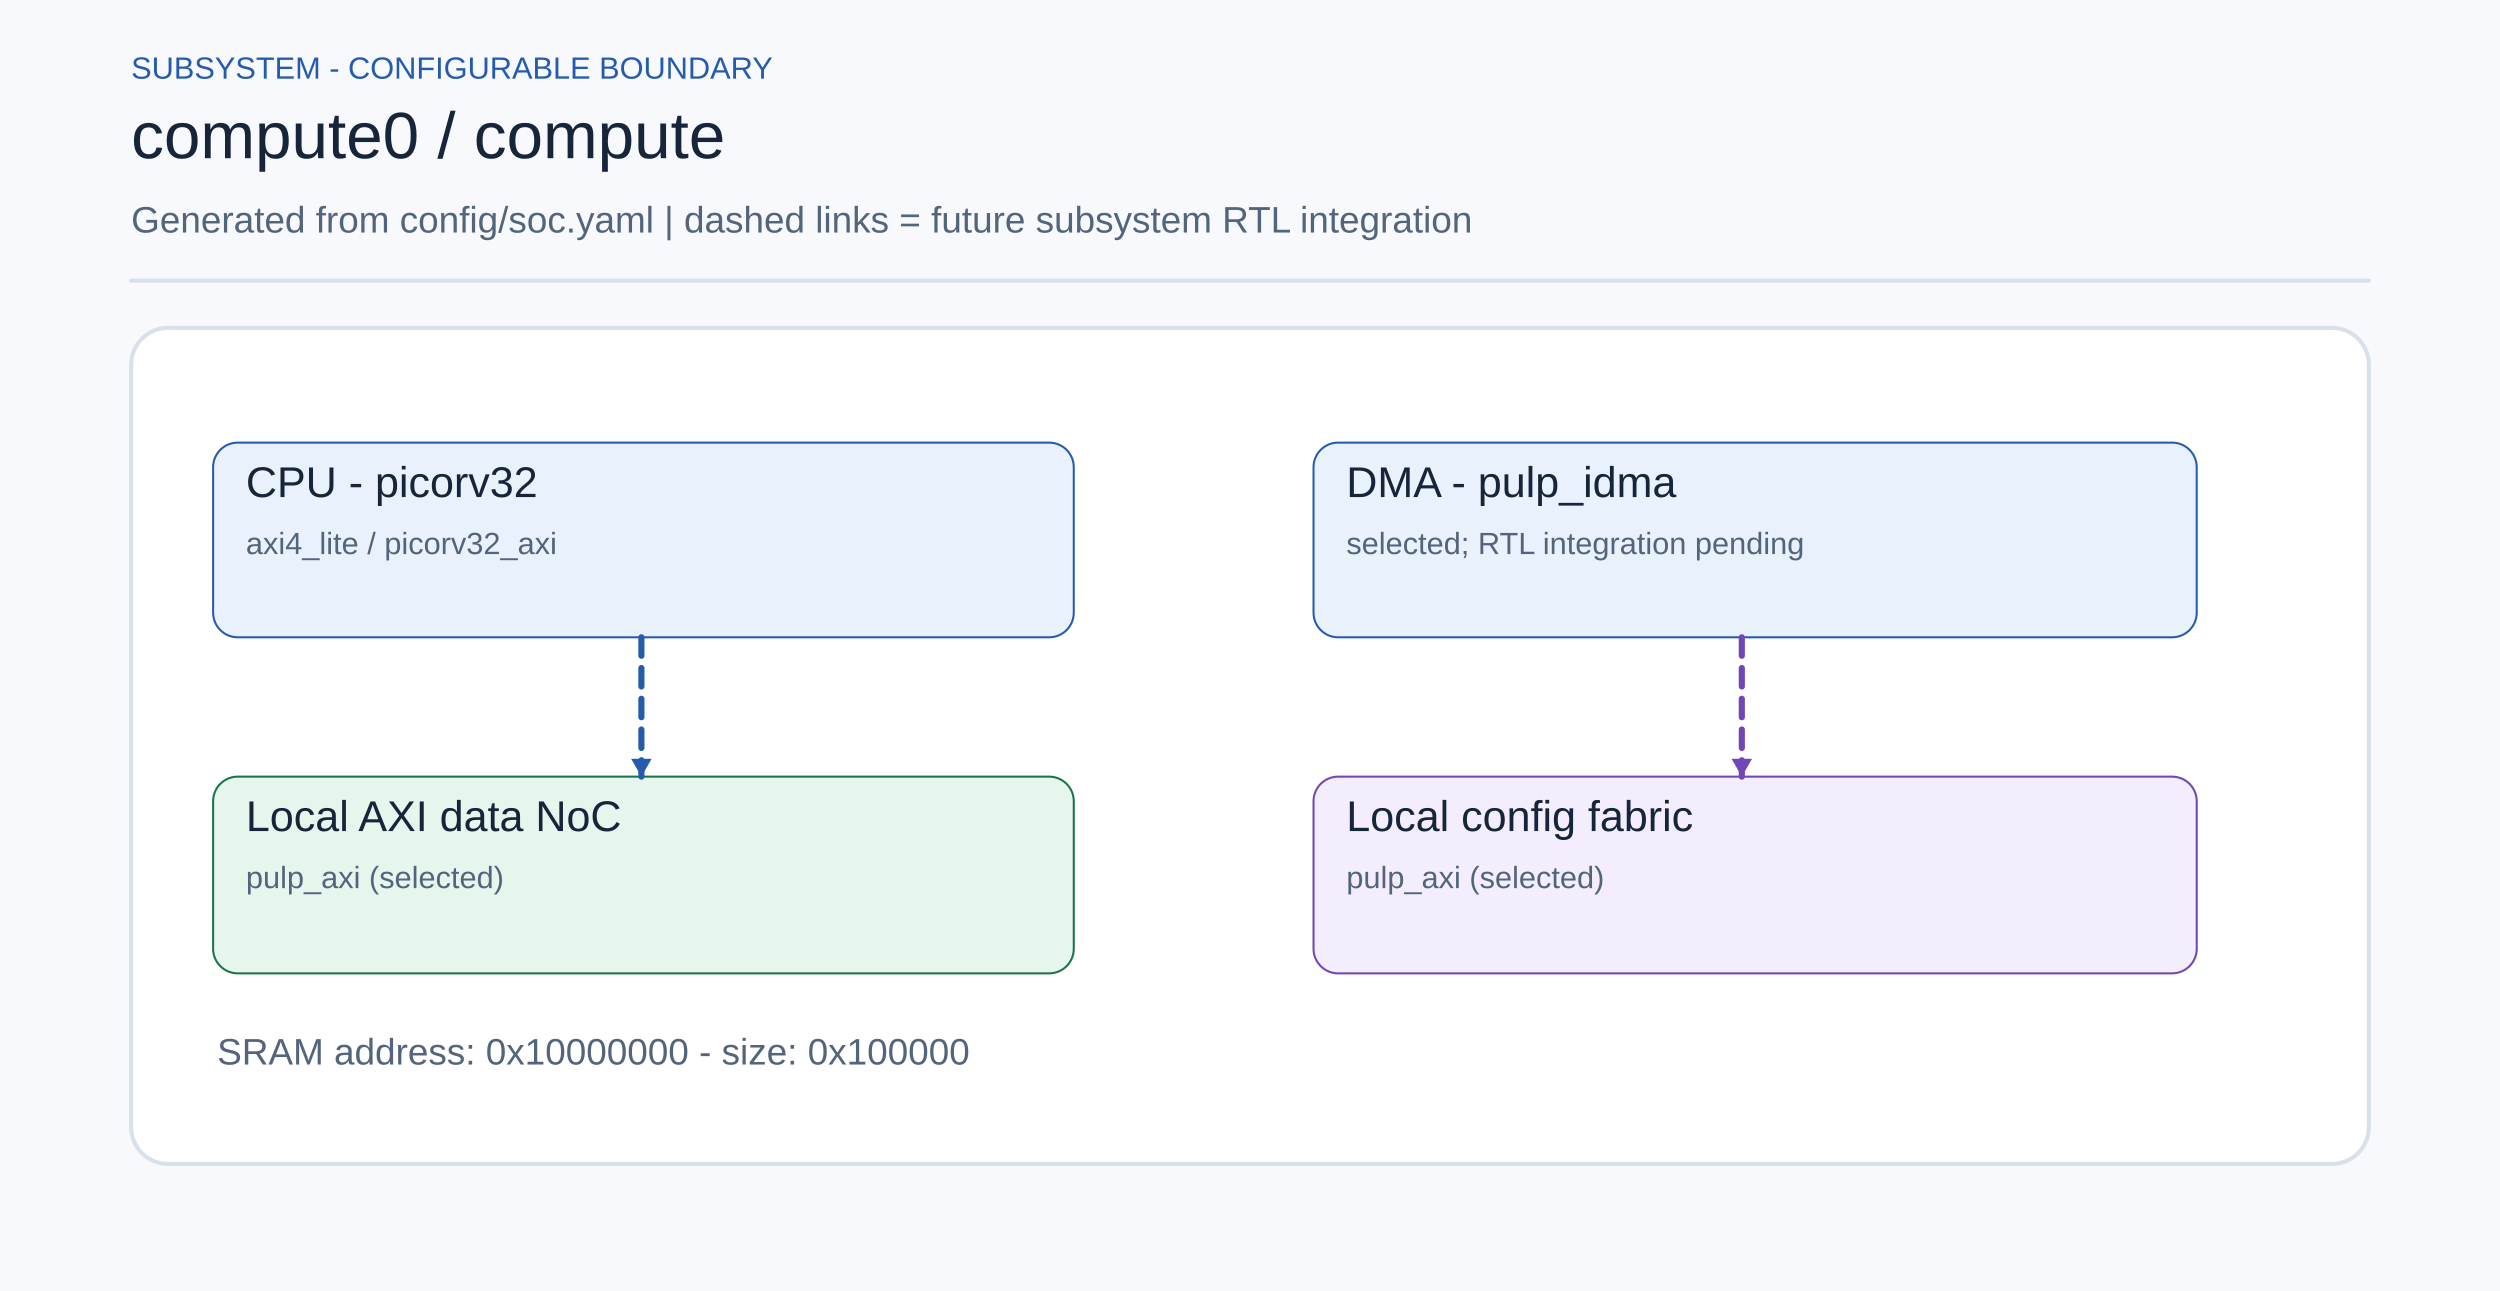
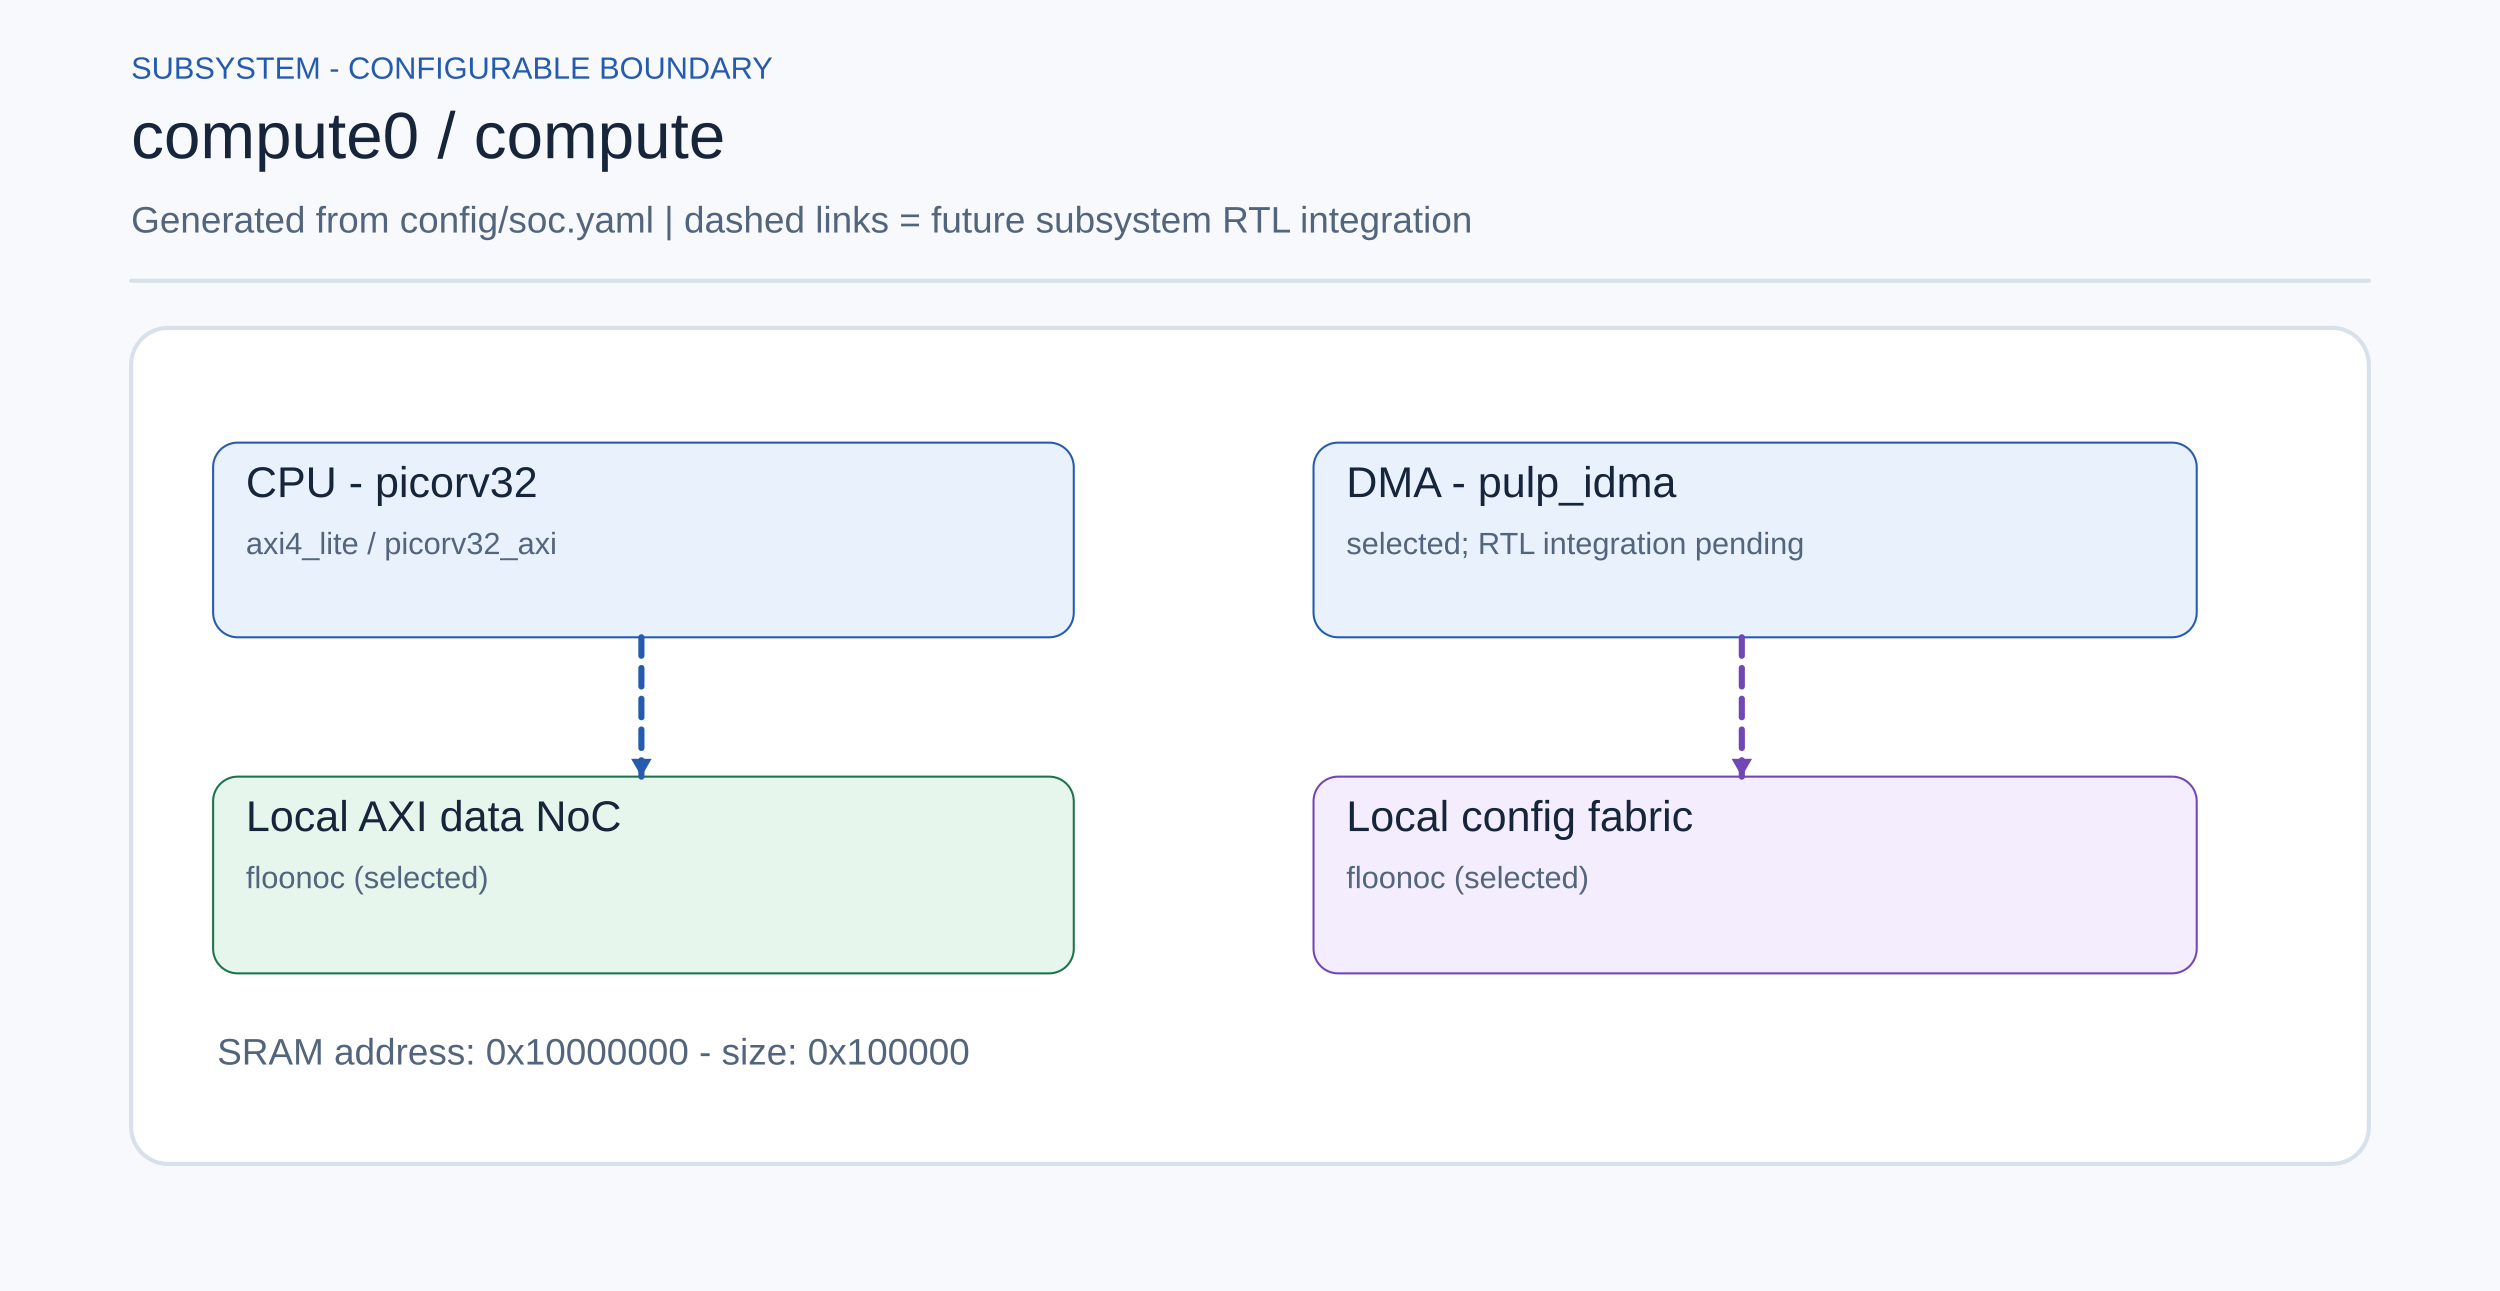
<svg xmlns="http://www.w3.org/2000/svg" width="1220" height="630" viewBox="0 0 1220 630" role="img" aria-label="Generated two-dimensional SoC diagram">
  <rect width="1220" height="630" fill="#F7F9FC" />
  <text x="64.0" y="28.0" font-size="15" font-family="Arial, Helvetica, sans-serif" fill="#255BAE" text-anchor="start" dominant-baseline="hanging">SUBSYSTEM  -  CONFIGURABLE BOUNDARY</text>
  <text x="64.0" y="55.0" font-size="32" font-family="Arial, Helvetica, sans-serif" fill="#17253B" text-anchor="start" dominant-baseline="hanging">compute0  /  compute</text>
  <text x="64.0" y="101.0" font-size="18" font-family="Arial, Helvetica, sans-serif" fill="#53657C" text-anchor="start" dominant-baseline="hanging">Generated from config/soc.yaml  |  dashed links = future subsystem RTL integration</text>
  <polyline points="64.0,137.0 1156.0,137.0" fill="none" stroke="#D8E1EB" stroke-width="2" stroke-linecap="round" stroke-linejoin="round" />
  <rect x="64.0" y="160.0" width="1092.0" height="408.0" rx="18.0" fill="#FFFFFF" stroke="#D8E1EB" stroke-width="2" />
  <rect x="104.0" y="216.0" width="420.0" height="95.0" rx="12.0" fill="#E9F1FD" stroke="#255BAE" stroke-width="1" />
  <text x="120.0" y="228.0" font-size="21" font-family="Arial, Helvetica, sans-serif" fill="#17253B" text-anchor="start" dominant-baseline="hanging">CPU  -  picorv32</text>
  <text x="120.0" y="260.0" font-size="15" font-family="Arial, Helvetica, sans-serif" fill="#53657C" text-anchor="start" dominant-baseline="hanging">axi4_lite / picorv32_axi</text>
  <rect x="641.0" y="216.0" width="431.0" height="95.0" rx="12.0" fill="#E9F1FD" stroke="#255BAE" stroke-width="1" />
  <text x="657.0" y="228.0" font-size="21" font-family="Arial, Helvetica, sans-serif" fill="#17253B" text-anchor="start" dominant-baseline="hanging">DMA  -  pulp_idma</text>
  <text x="657.0" y="260.0" font-size="15" font-family="Arial, Helvetica, sans-serif" fill="#53657C" text-anchor="start" dominant-baseline="hanging">selected; RTL integration pending</text>
  <rect x="104.0" y="379.0" width="420.0" height="96.0" rx="12.0" fill="#E6F6EC" stroke="#19734B" stroke-width="1" />
  <text x="120.0" y="391.0" font-size="21" font-family="Arial, Helvetica, sans-serif" fill="#17253B" text-anchor="start" dominant-baseline="hanging">Local AXI data NoC</text>
-   <text x="120.0" y="423.0" font-size="15" font-family="Arial, Helvetica, sans-serif" fill="#53657C" text-anchor="start" dominant-baseline="hanging">pulp_axi (selected)</text>
+   <text x="120.0" y="423.0" font-size="15" font-family="Arial, Helvetica, sans-serif" fill="#53657C" text-anchor="start" dominant-baseline="hanging">floonoc (selected)</text>
  <rect x="641.0" y="379.0" width="431.0" height="96.0" rx="12.0" fill="#F3EDFD" stroke="#7047B5" stroke-width="1" />
  <text x="657.0" y="391.0" font-size="21" font-family="Arial, Helvetica, sans-serif" fill="#17253B" text-anchor="start" dominant-baseline="hanging">Local config fabric</text>
-   <text x="657.0" y="423.0" font-size="15" font-family="Arial, Helvetica, sans-serif" fill="#53657C" text-anchor="start" dominant-baseline="hanging">pulp_axi (selected)</text>
+   <text x="657.0" y="423.0" font-size="15" font-family="Arial, Helvetica, sans-serif" fill="#53657C" text-anchor="start" dominant-baseline="hanging">floonoc (selected)</text>
  <polyline points="313.0,311.0 313.0,379.0" fill="none" stroke="#255BAE" stroke-width="3" stroke-linecap="round" stroke-linejoin="round" stroke-dasharray="9 6" />
  <polygon points="313.0,379.0 308.0,370.3 318.0,370.3" fill="#255BAE" />
  <polyline points="850.0,311.0 850.0,379.0" fill="none" stroke="#7047B5" stroke-width="3" stroke-linecap="round" stroke-linejoin="round" stroke-dasharray="9 6" />
  <polygon points="850.0,379.0 845.0,370.3 855.0,370.3" fill="#7047B5" />
  <text x="106.0" y="507.0" font-size="18" font-family="Arial, Helvetica, sans-serif" fill="#53657C" text-anchor="start" dominant-baseline="hanging">SRAM address: 0x10000000  -  size: 0x100000</text>
</svg>
